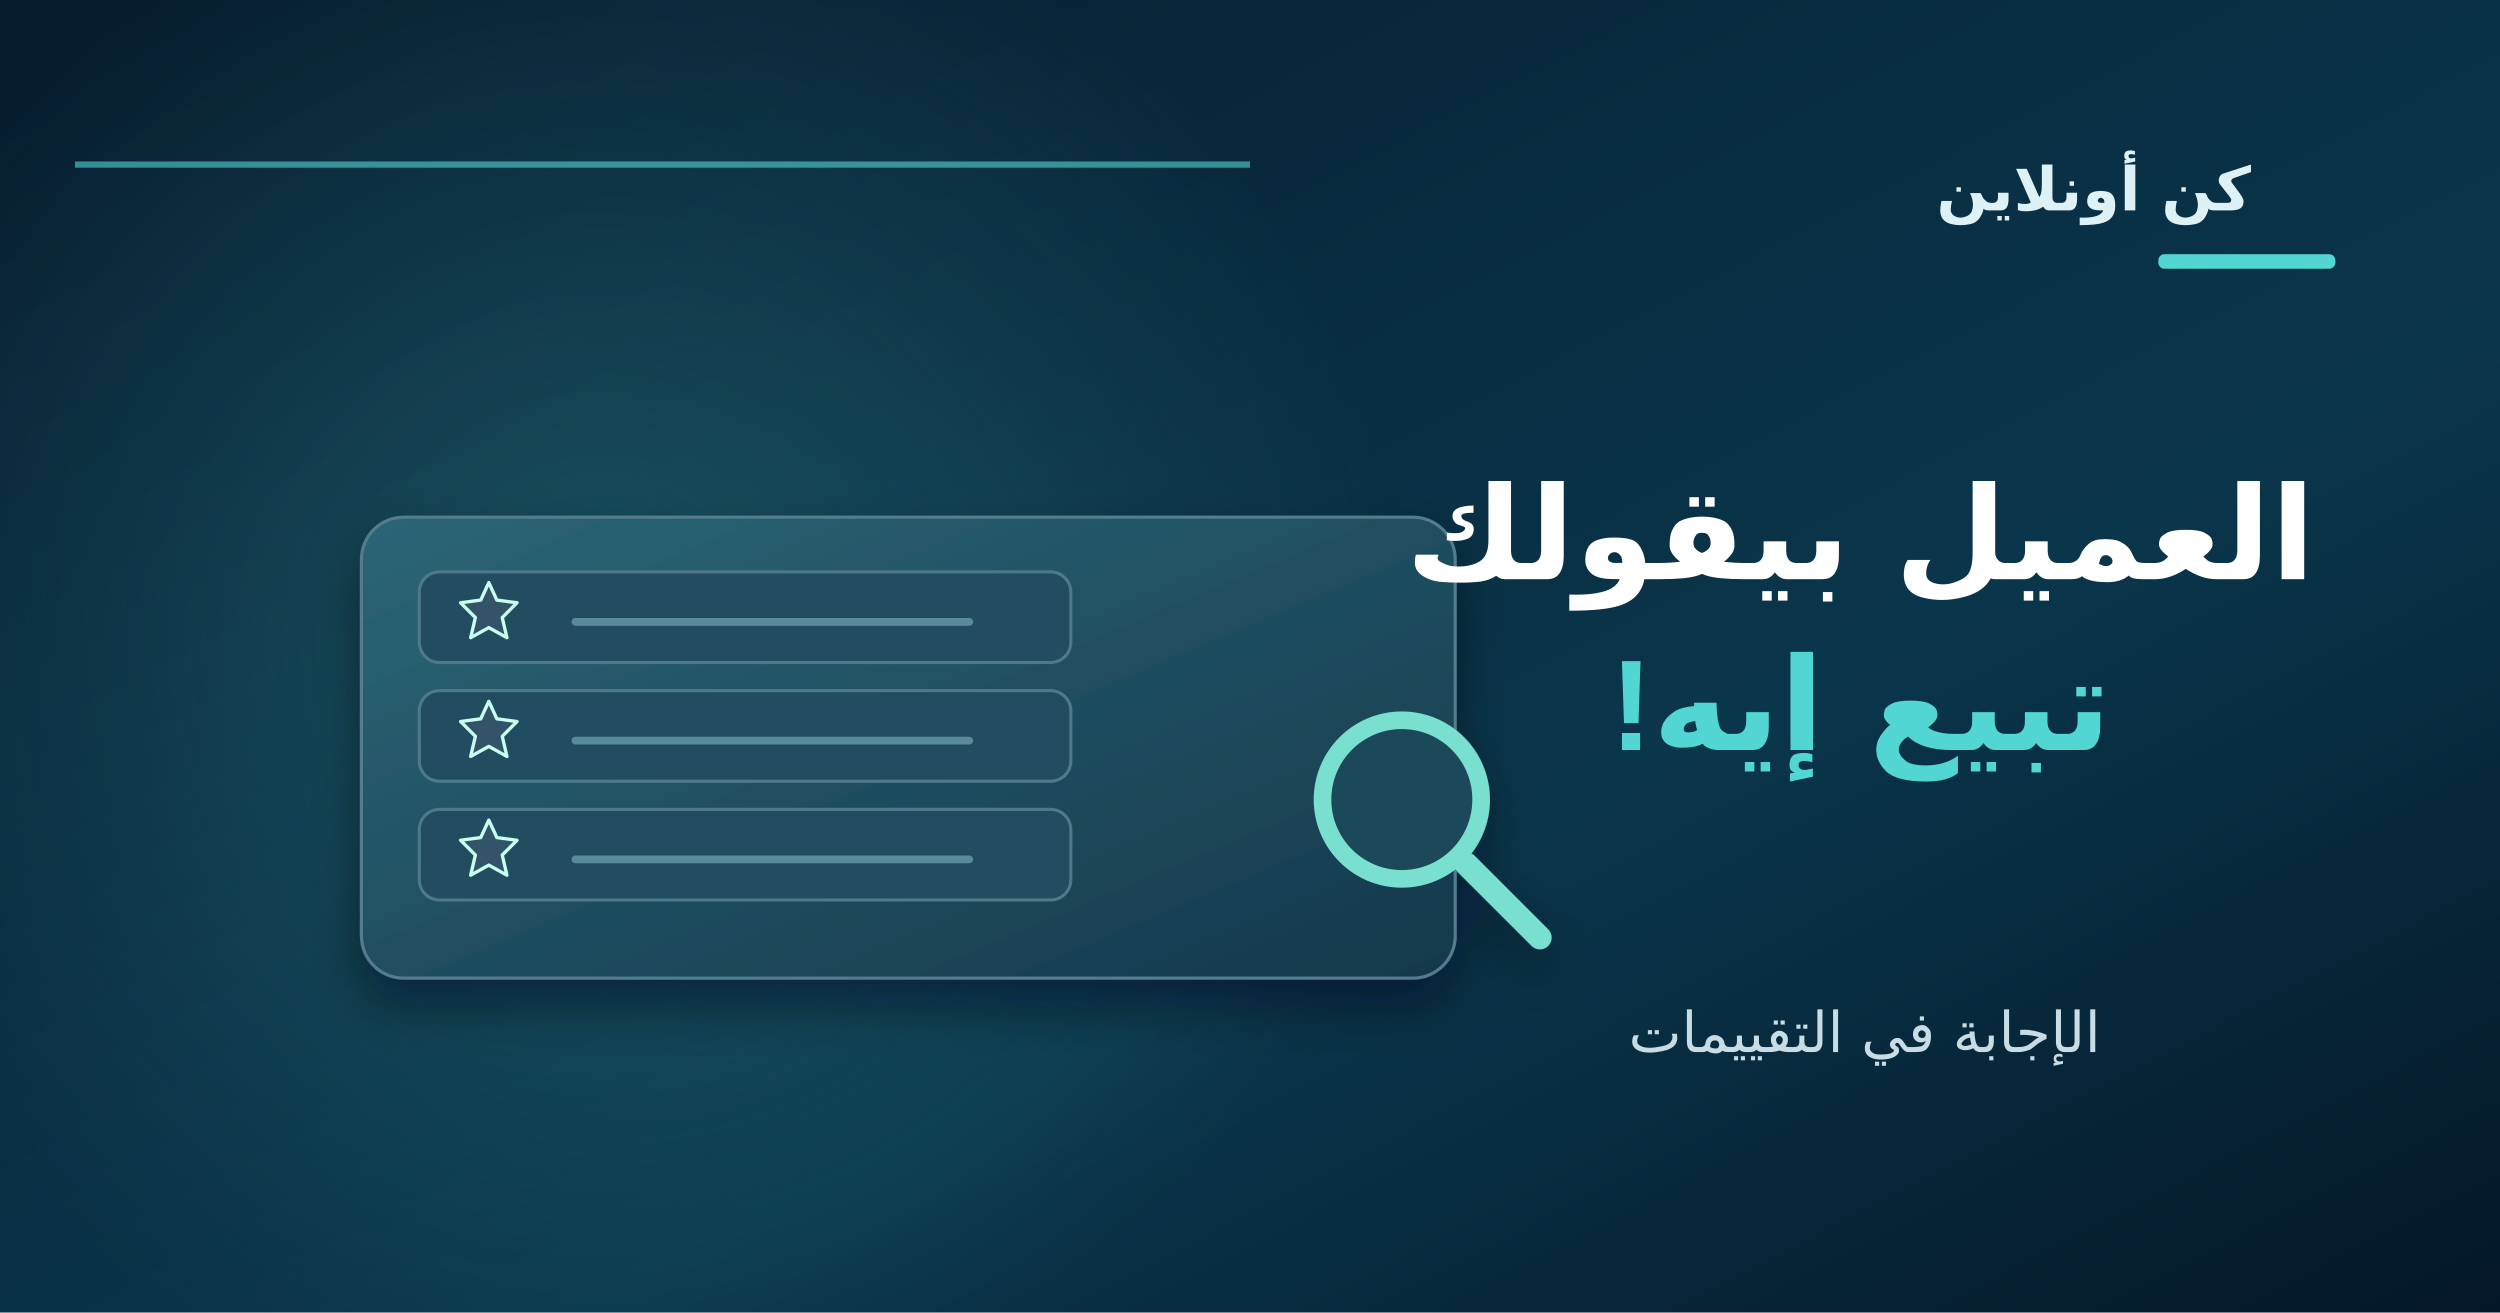
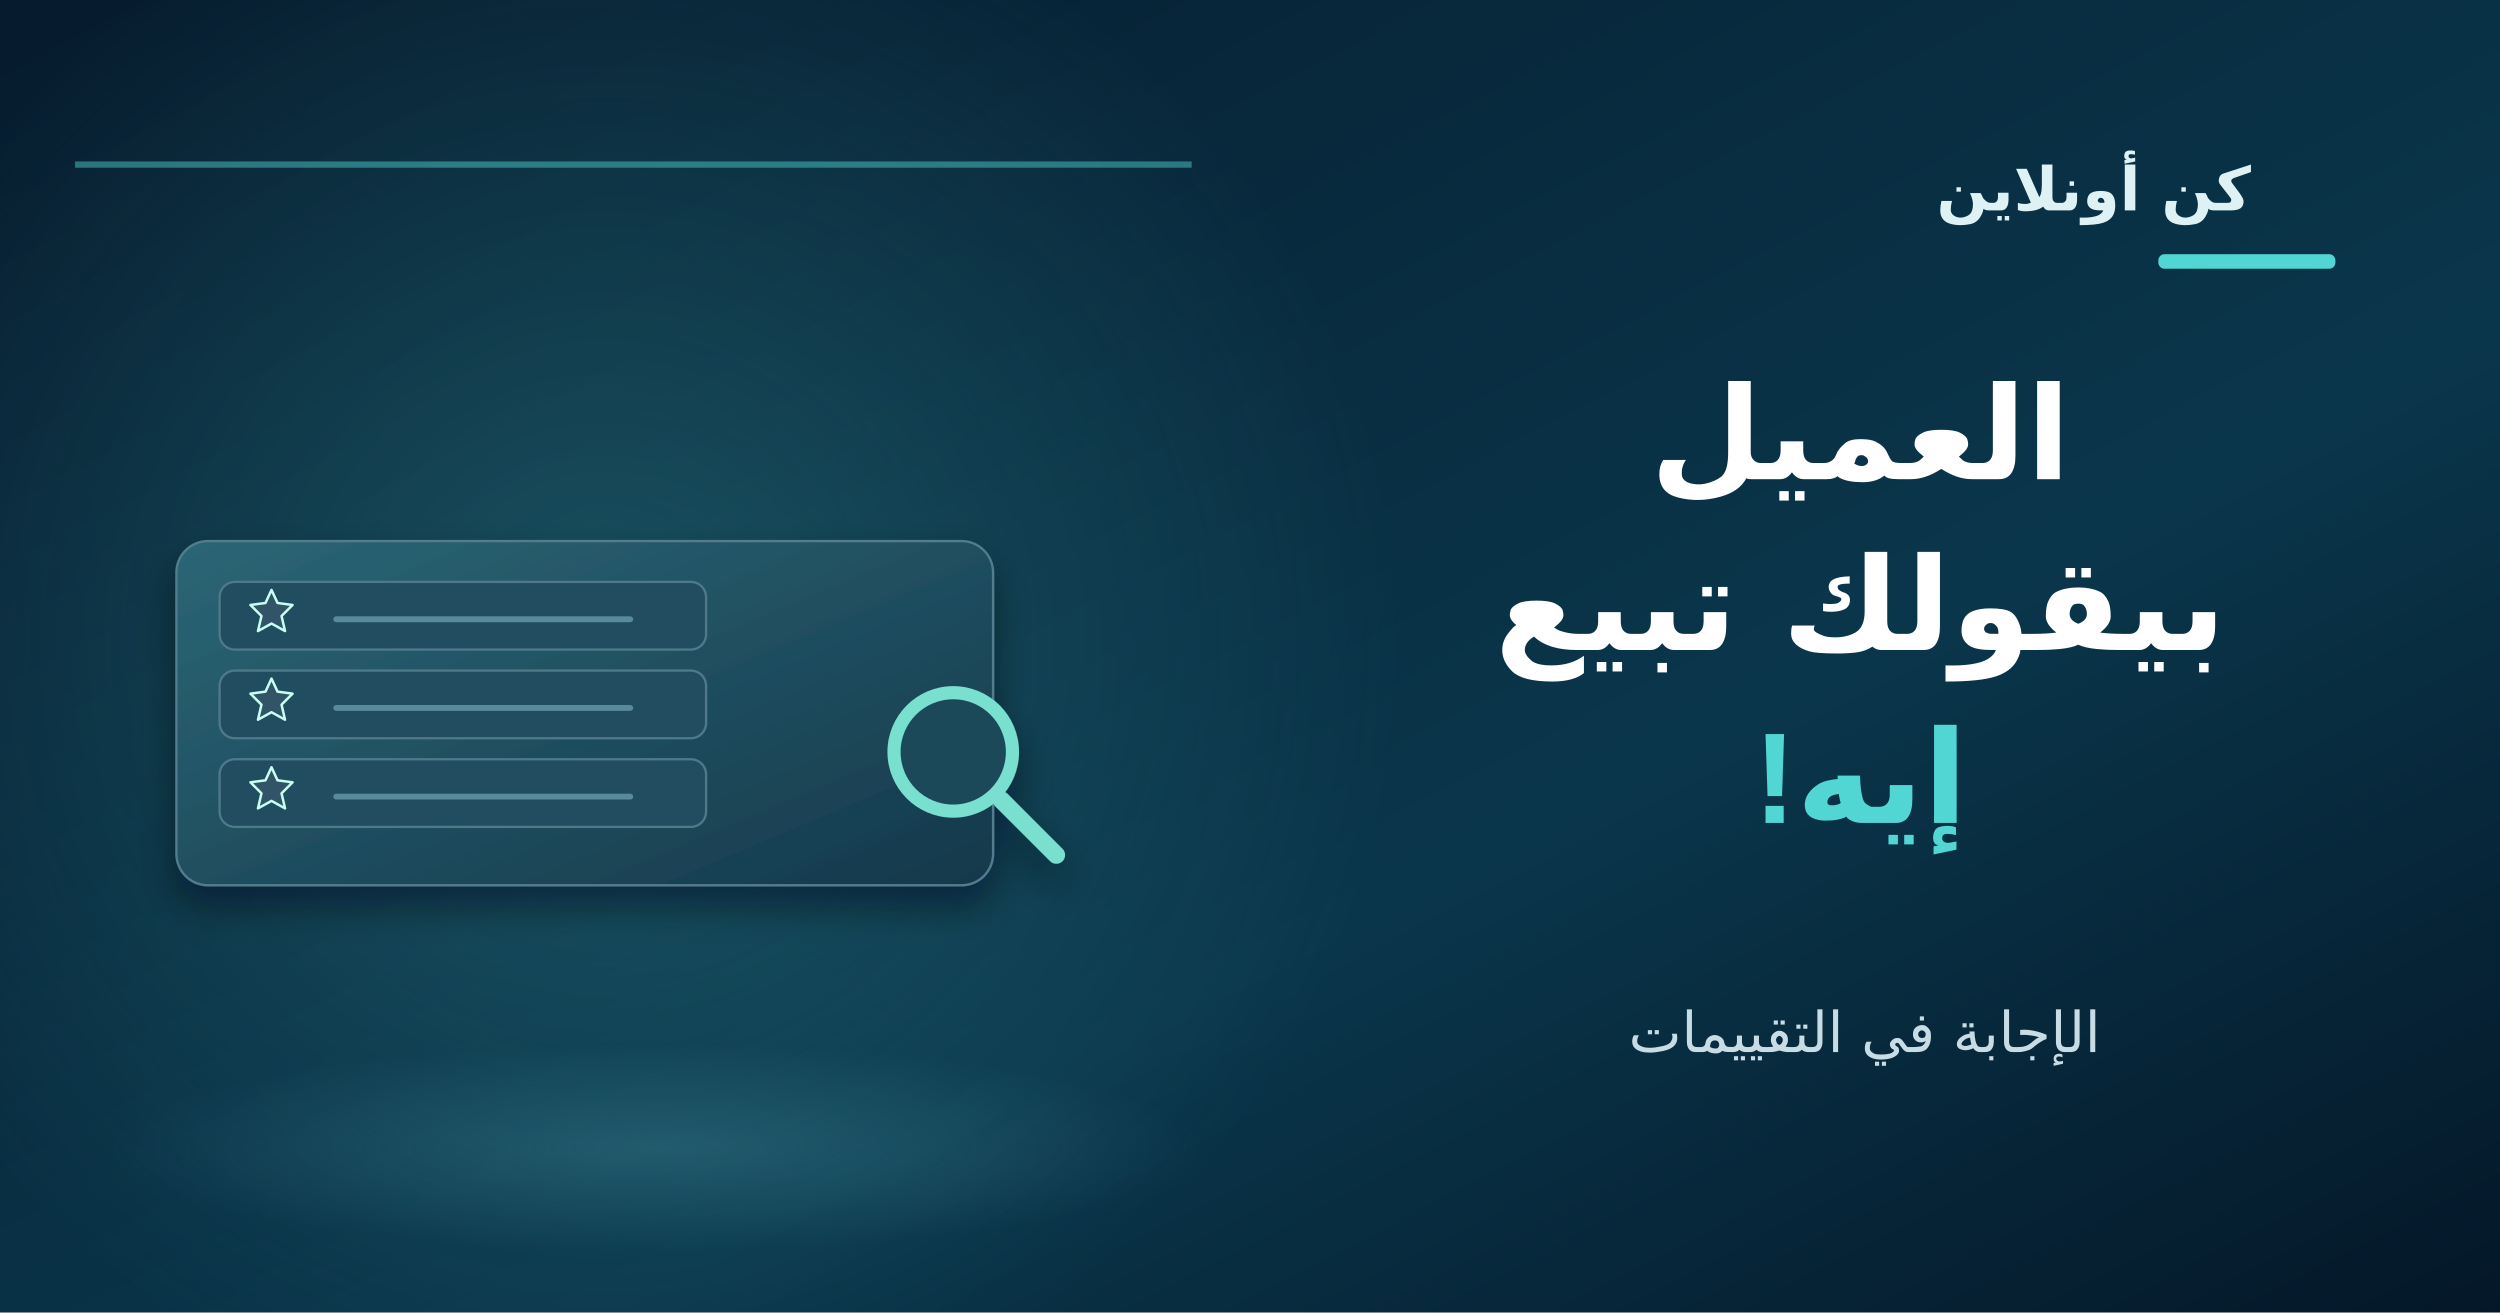
<svg xmlns="http://www.w3.org/2000/svg" width="1200" height="630" viewBox="0 0 1200 630" role="img" aria-labelledby="title desc">
  <defs>
    <linearGradient id="bg" x1="0" y1="0" x2="1" y2="1">
      <stop stop-color="#061b2d" />
      <stop offset=".62" stop-color="#0a364b" />
      <stop offset="1" stop-color="#041728" />
    </linearGradient>
    <radialGradient id="glow">
      <stop stop-color="#51d6d3" stop-opacity=".23" />
      <stop offset="1" stop-color="#51d6d3" stop-opacity="0" />
    </radialGradient>
    <linearGradient id="glass" x1="0" y1="0" x2="1" y2="1">
      <stop stop-color="#2b6675" />
      <stop offset="1" stop-color="#15384b" />
    </linearGradient>
    <filter id="drop" x="-30%" y="-30%" width="170%" height="170%">
      <feDropShadow dx="0" dy="17" stdDeviation="16" flood-color="#010e19" flood-opacity=".45" />
    </filter>
+     <clipPath id="artStage">
+       <rect x="15" y="105" width="614" height="440" rx="12" />
+     </clipPath>
+     <radialGradient id="floor">
+       <stop stop-color="#3a798d" stop-opacity=".45" />
+       <stop offset="1" stop-color="#3a798d" stop-opacity="0" />
+     </radialGradient>
  </defs>
  <rect width="1200" height="630" fill="url(#bg)" />
  <circle cx="290" cy="310" r="381" fill="url(#glow)" />
-   <path d="M36 79H600" stroke="#51d6d3" stroke-width="3" opacity=".6" />
-   <g id="topic-art" filter="url(#drop)" transform="translate(40 108) scale(.75)">
-     <rect x="178" y="187" width="700" height="295" rx="27" fill="url(#glass)" stroke="#537b8c" stroke-width="2" />
-     <rect x="215" y="222" width="417" height="58" rx="13" fill="#214d60" stroke="#4d7989" stroke-width="2" />
-     <g transform="translate(238 225) scale(0.43)">
-       <path d="M50 9L62 35L92 39L70 61L77 91L50 76L23 91L30 61L8 39L38 35Z" fill="#335267" stroke="#c7fff0" stroke-width="5" stroke-linecap="round" stroke-linejoin="round" />
-     </g>
-     <path d="M315 254L567 254" fill="none" stroke="#598a9a" stroke-width="5" stroke-linecap="round" stroke-linejoin="round" />
-     <rect x="215" y="298" width="417" height="58" rx="13" fill="#214d60" stroke="#4d7989" stroke-width="2" />
-     <g transform="translate(238 301) scale(0.43)">
-       <path d="M50 9L62 35L92 39L70 61L77 91L50 76L23 91L30 61L8 39L38 35Z" fill="#335267" stroke="#c7fff0" stroke-width="5" stroke-linecap="round" stroke-linejoin="round" />
-     </g>
-     <path d="M315 330L567 330" fill="none" stroke="#598a9a" stroke-width="5" stroke-linecap="round" stroke-linejoin="round" />
-     <rect x="215" y="374" width="417" height="58" rx="13" fill="#214d60" stroke="#4d7989" stroke-width="2" />
-     <g transform="translate(238 377) scale(0.43)">
-       <path d="M50 9L62 35L92 39L70 61L77 91L50 76L23 91L30 61L8 39L38 35Z" fill="#335267" stroke="#c7fff0" stroke-width="5" stroke-linecap="round" stroke-linejoin="round" />
-     </g>
-     <path d="M315 406L567 406" fill="none" stroke="#598a9a" stroke-width="5" stroke-linecap="round" stroke-linejoin="round" />
-     <g transform="translate(763 285) scale(1.88)">
-       <circle cx="43" cy="44" r="27" fill="#1d485a" stroke="#79dfcf" stroke-width="6" />
-       <path d="M65 66L90 91" fill="none" stroke="#79dfcf" stroke-width="8" stroke-linecap="round" stroke-linejoin="round" />
+   <ellipse cx="315" cy="551" rx="260" ry="50" fill="url(#floor)" />
+   <path d="M36 79H572" stroke="#51d6d3" stroke-width="3" opacity=".46" />
+   <g clip-path="url(#artStage)">
+     <g id="topic-art" filter="url(#drop)" transform="translate(-15 155) scale(.56)">
+       <rect x="178" y="187" width="700" height="295" rx="27" fill="url(#glass)" stroke="#537b8c" stroke-width="2" />
+       <rect x="215" y="222" width="417" height="58" rx="13" fill="#214d60" stroke="#4d7989" stroke-width="2" />
+       <g transform="translate(238 225) scale(0.43)">
+         <path d="M50 9L62 35L92 39L70 61L77 91L50 76L23 91L30 61L8 39L38 35Z" fill="#335267" stroke="#c7fff0" stroke-width="5" stroke-linecap="round" stroke-linejoin="round" />
+       </g>
+       <path d="M315 254L567 254" fill="none" stroke="#598a9a" stroke-width="5" stroke-linecap="round" stroke-linejoin="round" />
+       <rect x="215" y="298" width="417" height="58" rx="13" fill="#214d60" stroke="#4d7989" stroke-width="2" />
+       <g transform="translate(238 301) scale(0.43)">
+         <path d="M50 9L62 35L92 39L70 61L77 91L50 76L23 91L30 61L8 39L38 35Z" fill="#335267" stroke="#c7fff0" stroke-width="5" stroke-linecap="round" stroke-linejoin="round" />
+       </g>
+       <path d="M315 330L567 330" fill="none" stroke="#598a9a" stroke-width="5" stroke-linecap="round" stroke-linejoin="round" />
+       <rect x="215" y="374" width="417" height="58" rx="13" fill="#214d60" stroke="#4d7989" stroke-width="2" />
+       <g transform="translate(238 377) scale(0.43)">
+         <path d="M50 9L62 35L92 39L70 61L77 91L50 76L23 91L30 61L8 39L38 35Z" fill="#335267" stroke="#c7fff0" stroke-width="5" stroke-linecap="round" stroke-linejoin="round" />
+       </g>
+       <path d="M315 406L567 406" fill="none" stroke="#598a9a" stroke-width="5" stroke-linecap="round" stroke-linejoin="round" />
+       <g transform="translate(763 285) scale(1.88)">
+         <circle cx="43" cy="44" r="27" fill="#1d485a" stroke="#79dfcf" stroke-width="6" />
+         <path d="M65 66L90 91" fill="none" stroke="#79dfcf" stroke-width="8" stroke-linecap="round" stroke-linejoin="round" />
+       </g>
    </g>
  </g>
  <text x="1005" y="101" direction="rtl" text-anchor="middle" font-family="Cairo,Tajawal,Segoe UI,Arial,sans-serif" font-size="29" font-weight="700" fill="#def2f5">كن أونلاين</text>
  <rect x="1036" y="122" width="85" height="7" rx="3" fill="#51d6d3" />
  <g id="hook">
-     <text x="893" y="278" direction="rtl" unicode-bidi="plaintext" text-anchor="middle" font-family="Cairo,Tajawal,Segoe UI,Arial,sans-serif" font-size="62" font-weight="900" fill="#ffffff">العميل بيقولك</text>
-     <text x="893" y="360" direction="rtl" unicode-bidi="plaintext" text-anchor="middle" font-family="Cairo,Tajawal,Segoe UI,Arial,sans-serif" font-size="62" font-weight="900" fill="#51d6d3">تبيع إيه!</text>
+     <text x="893" y="230" direction="rtl" unicode-bidi="plaintext" text-anchor="middle" font-family="Cairo,Tajawal,Segoe UI,Arial,sans-serif" font-size="62" font-weight="900" fill="#ffffff">العميل</text>
+     <text x="893" y="312" direction="rtl" unicode-bidi="plaintext" text-anchor="middle" font-family="Cairo,Tajawal,Segoe UI,Arial,sans-serif" font-size="62" font-weight="900" fill="#ffffff">بيقولك تبيع</text>
+     <text x="893" y="395" direction="rtl" unicode-bidi="plaintext" text-anchor="middle" font-family="Cairo,Tajawal,Segoe UI,Arial,sans-serif" font-size="62" font-weight="900" fill="#51d6d3">إيه!</text>
  </g>
  <text x="895" y="505" direction="rtl" text-anchor="middle" font-family="Cairo,Tajawal,Segoe UI,Arial,sans-serif" font-size="27" fill="#c8dce5">الإجابة في التقييمات</text>
</svg>
